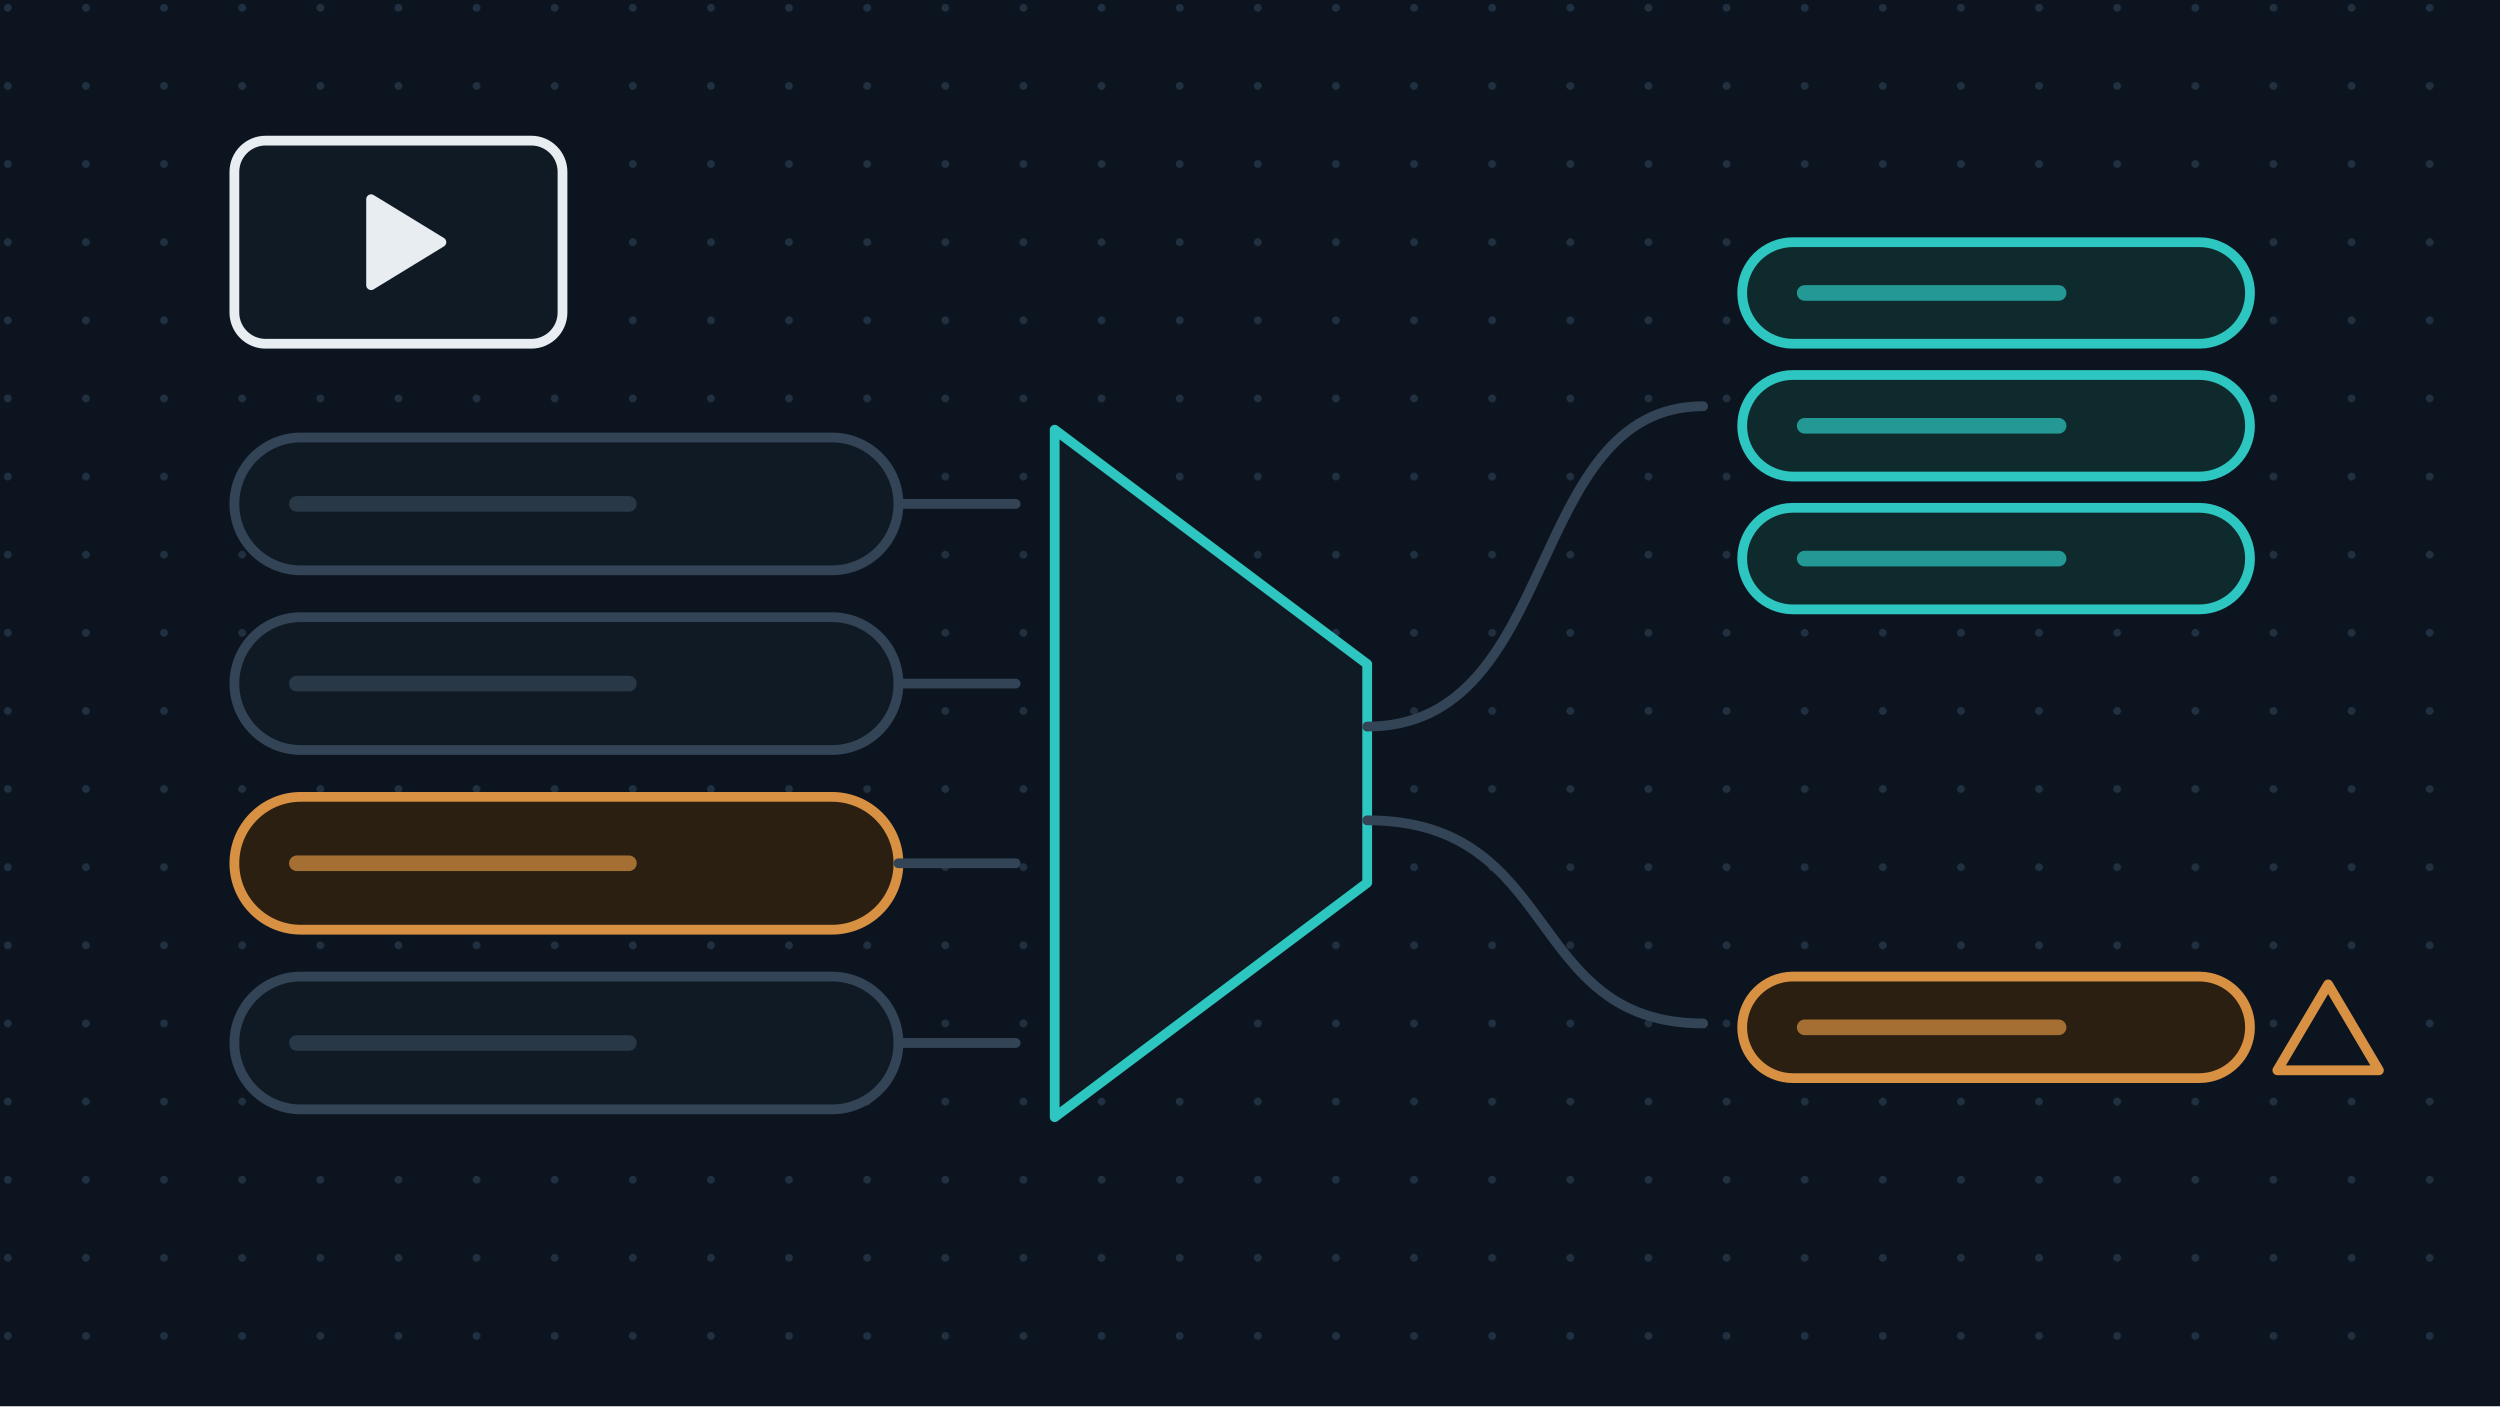
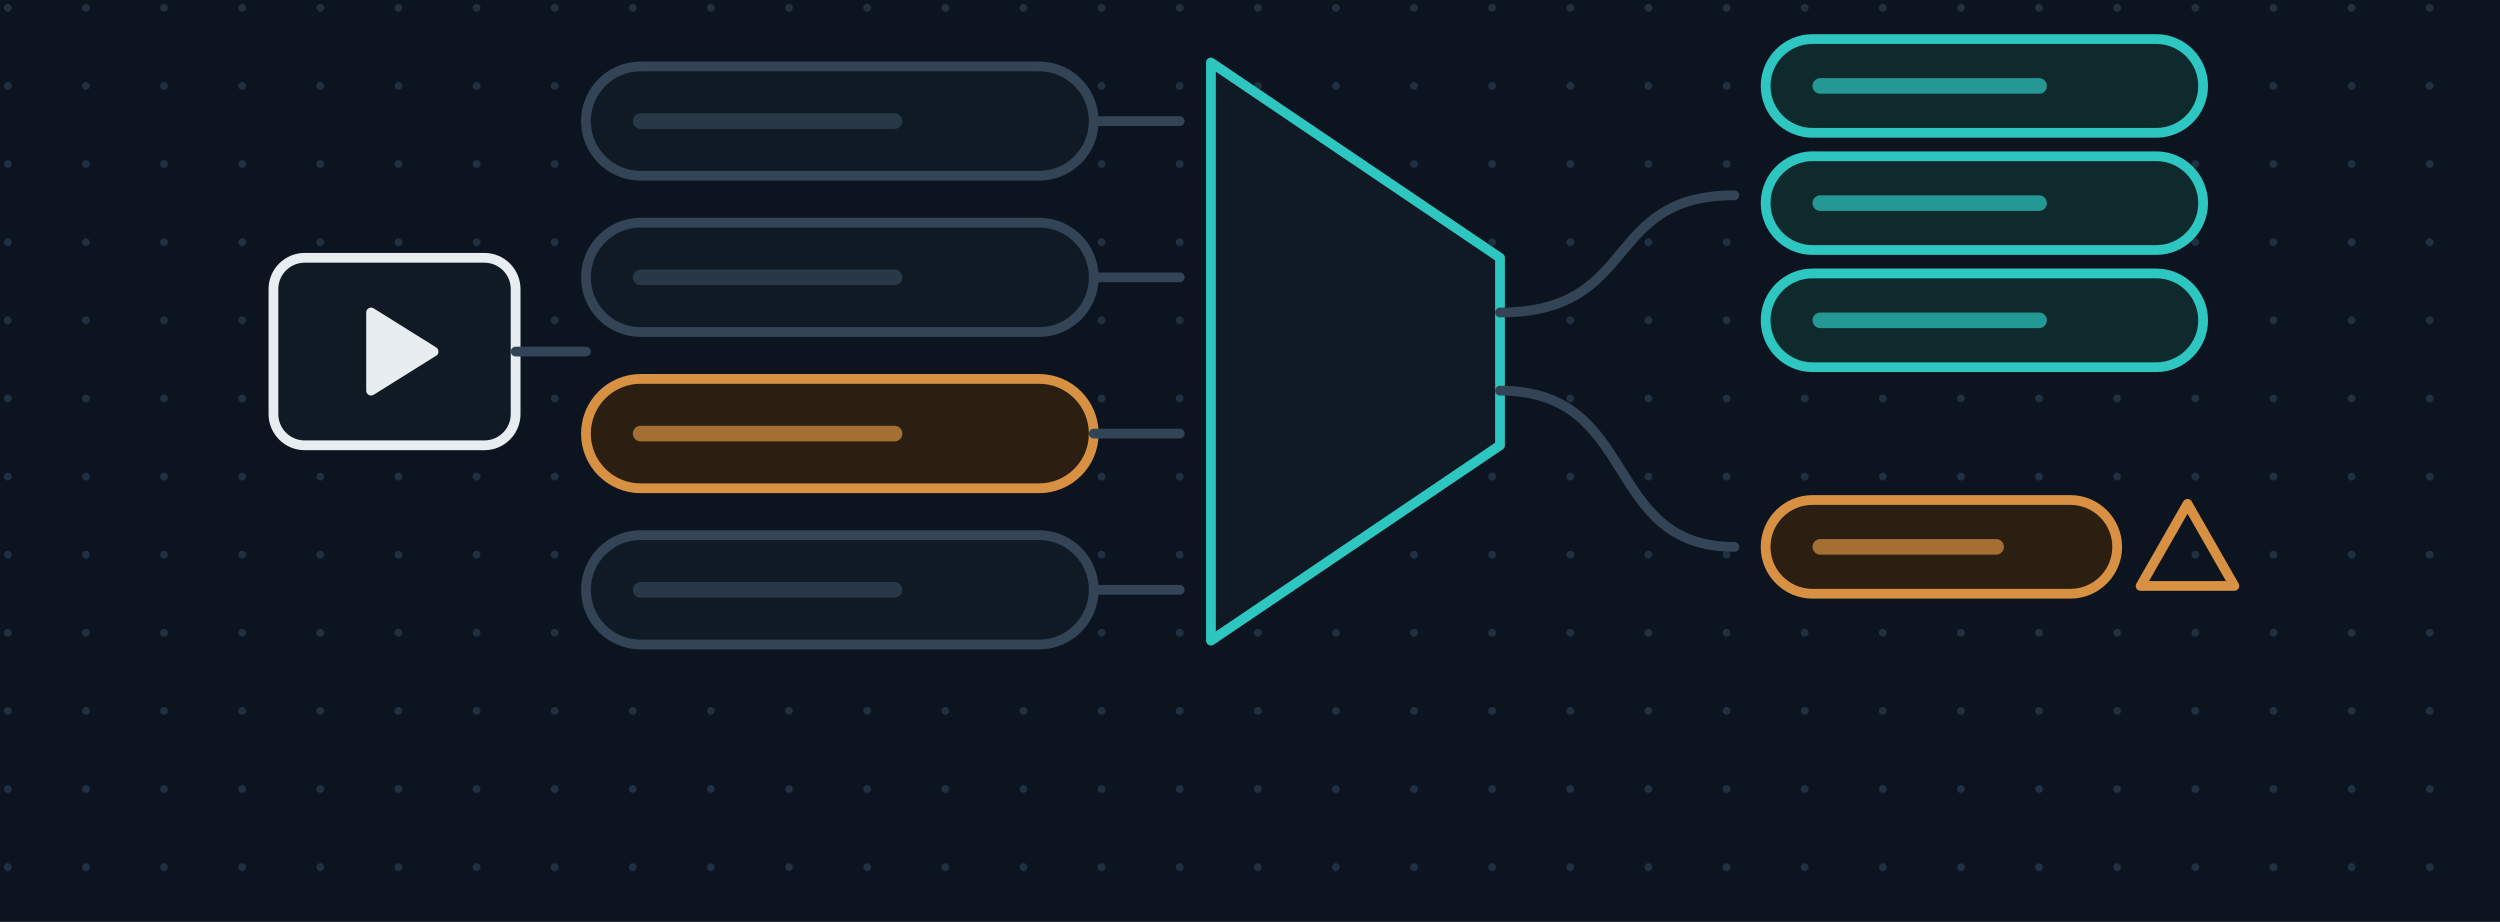
- <svg xmlns="http://www.w3.org/2000/svg" viewBox="0 0 640 360">
+ <svg xmlns="http://www.w3.org/2000/svg" viewBox="0 0 640 236">
  <defs>
    <pattern id="g" width="20" height="20" patternUnits="userSpaceOnUse">
      <circle cx="2" cy="2" r="1" fill="#213040" />
    </pattern>
  </defs>
-   <rect width="640" height="360" fill="#0C1420" />
-   <rect width="640" height="360" fill="url(#g)" />
+   <rect width="640" height="236" fill="#0C1420" />
+   <rect width="640" height="236" fill="url(#g)" />
  <g fill="none" stroke-width="2.5" stroke-linecap="round" stroke-linejoin="round">
-     <rect x="60" y="36" width="84" height="52" rx="8" fill="#101A24" stroke="#E8EDF2" />
-     <path d="M95 51v22l18-11z" fill="#E8EDF2" stroke="#E8EDF2" />
-     <rect x="60" y="112" width="170" height="34" rx="17" fill="#101A24" stroke="#324456" />
-     <path d="M76 129.0h85" stroke="#324456" stroke-width="4" opacity=".7" />
-     <rect x="60" y="158" width="170" height="34" rx="17" fill="#101A24" stroke="#324456" />
-     <path d="M76 175.0h85" stroke="#324456" stroke-width="4" opacity=".7" />
-     <rect x="60" y="204" width="170" height="34" rx="17" fill="#2A1F10" stroke="#D89143" />
-     <path d="M76 221.0h85" stroke="#D89143" stroke-width="4" opacity=".7" />
-     <rect x="60" y="250" width="170" height="34" rx="17" fill="#101A24" stroke="#324456" />
-     <path d="M76 267.0h85" stroke="#324456" stroke-width="4" opacity=".7" />
-     <path d="M230 129h30M230 175h30M230 221h30M230 267h30" stroke="#324456" />
-     <path d="M270 110L350 170V226L270 286z" fill="#101A24" stroke="#2DC6C0" />
-     <path d="M350 186C400 186 390 104 436 104M350 210C400 210 390 262 436 262" stroke="#324456" />
-     <rect x="446" y="62" width="130" height="26" rx="13" fill="#0F2A2C" stroke="#2DC6C0" />
-     <path d="M462 75.0h65" stroke="#2DC6C0" stroke-width="4" opacity=".7" />
-     <rect x="446" y="96" width="130" height="26" rx="13" fill="#0F2A2C" stroke="#2DC6C0" />
-     <path d="M462 109.0h65" stroke="#2DC6C0" stroke-width="4" opacity=".7" />
-     <rect x="446" y="130" width="130" height="26" rx="13" fill="#0F2A2C" stroke="#2DC6C0" />
-     <path d="M462 143.0h65" stroke="#2DC6C0" stroke-width="4" opacity=".7" />
-     <rect x="446" y="250" width="130" height="26" rx="13" fill="#2A1F10" stroke="#D89143" />
-     <path d="M462 263.0h65" stroke="#D89143" stroke-width="4" opacity=".7" />
-     <path d="M596 252l13 22h-26z" stroke="#D89143" />
+     <rect x="70" y="66" width="62" height="48" rx="8" fill="#101A24" stroke="#E8EDF2" />
+     <path d="M95 80v20l16-10z" fill="#E8EDF2" stroke="#E8EDF2" />
+     <path d="M132 90h18" stroke="#324456" />
+     <rect x="150" y="17" width="130" height="28" rx="14" fill="#101A24" stroke="#324456" />
+     <path d="M164 31.0h65" stroke="#324456" stroke-width="4" opacity=".7" />
+     <rect x="150" y="57" width="130" height="28" rx="14" fill="#101A24" stroke="#324456" />
+     <path d="M164 71.0h65" stroke="#324456" stroke-width="4" opacity=".7" />
+     <rect x="150" y="97" width="130" height="28" rx="14" fill="#2A1F10" stroke="#D89143" />
+     <path d="M164 111.0h65" stroke="#D89143" stroke-width="4" opacity=".7" />
+     <rect x="150" y="137" width="130" height="28" rx="14" fill="#101A24" stroke="#324456" />
+     <path d="M164 151.0h65" stroke="#324456" stroke-width="4" opacity=".7" />
+     <path d="M280 31h22M280 71h22M280 111h22M280 151h22" stroke="#324456" />
+     <path d="M310 16L384 66V114L310 164z" fill="#101A24" stroke="#2DC6C0" />
+     <path d="M384 80C420 80 410 50 444 50M384 100C420 100 410 140 444 140" stroke="#324456" />
+     <rect x="452" y="10" width="112" height="24" rx="12" fill="#0F2A2C" stroke="#2DC6C0" />
+     <path d="M466 22.0h56" stroke="#2DC6C0" stroke-width="4" opacity=".7" />
+     <rect x="452" y="40" width="112" height="24" rx="12" fill="#0F2A2C" stroke="#2DC6C0" />
+     <path d="M466 52.0h56" stroke="#2DC6C0" stroke-width="4" opacity=".7" />
+     <rect x="452" y="70" width="112" height="24" rx="12" fill="#0F2A2C" stroke="#2DC6C0" />
+     <path d="M466 82.0h56" stroke="#2DC6C0" stroke-width="4" opacity=".7" />
+     <rect x="452" y="128" width="90" height="24" rx="12" fill="#2A1F10" stroke="#D89143" />
+     <path d="M466 140.0h45" stroke="#D89143" stroke-width="4" opacity=".7" />
+     <path d="M560 129l12 21h-24z" stroke="#D89143" />
  </g>
</svg>
